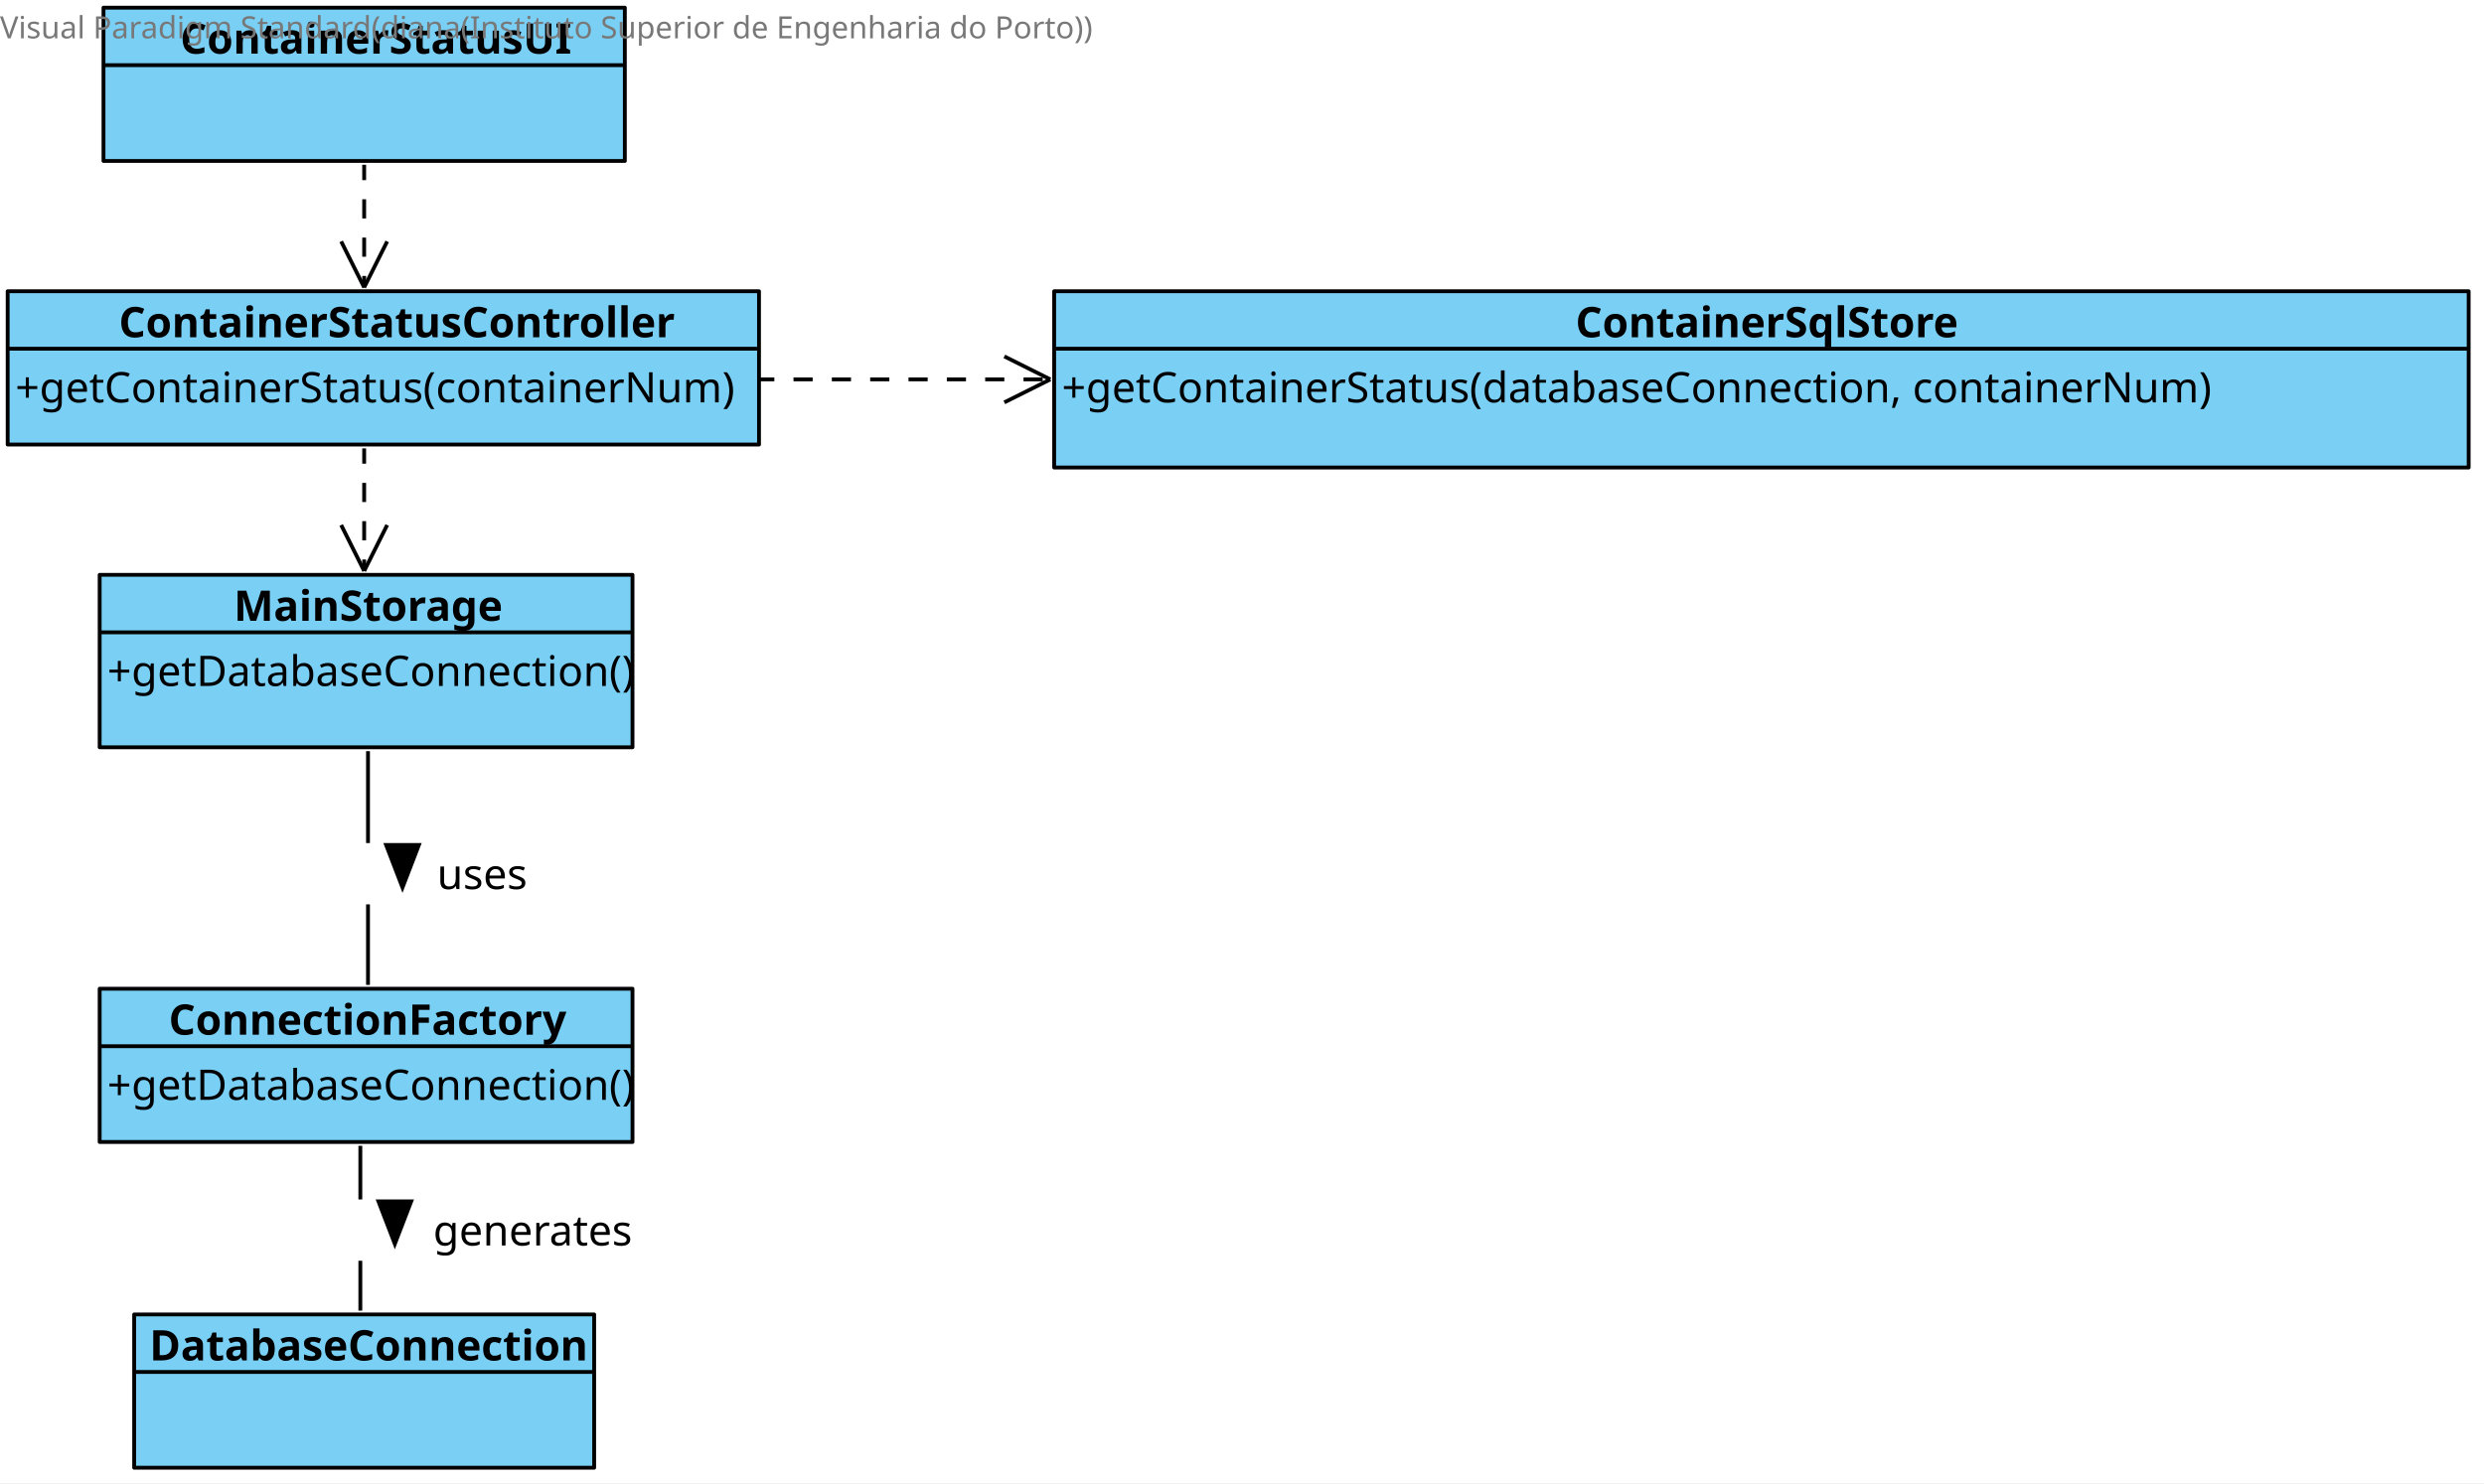
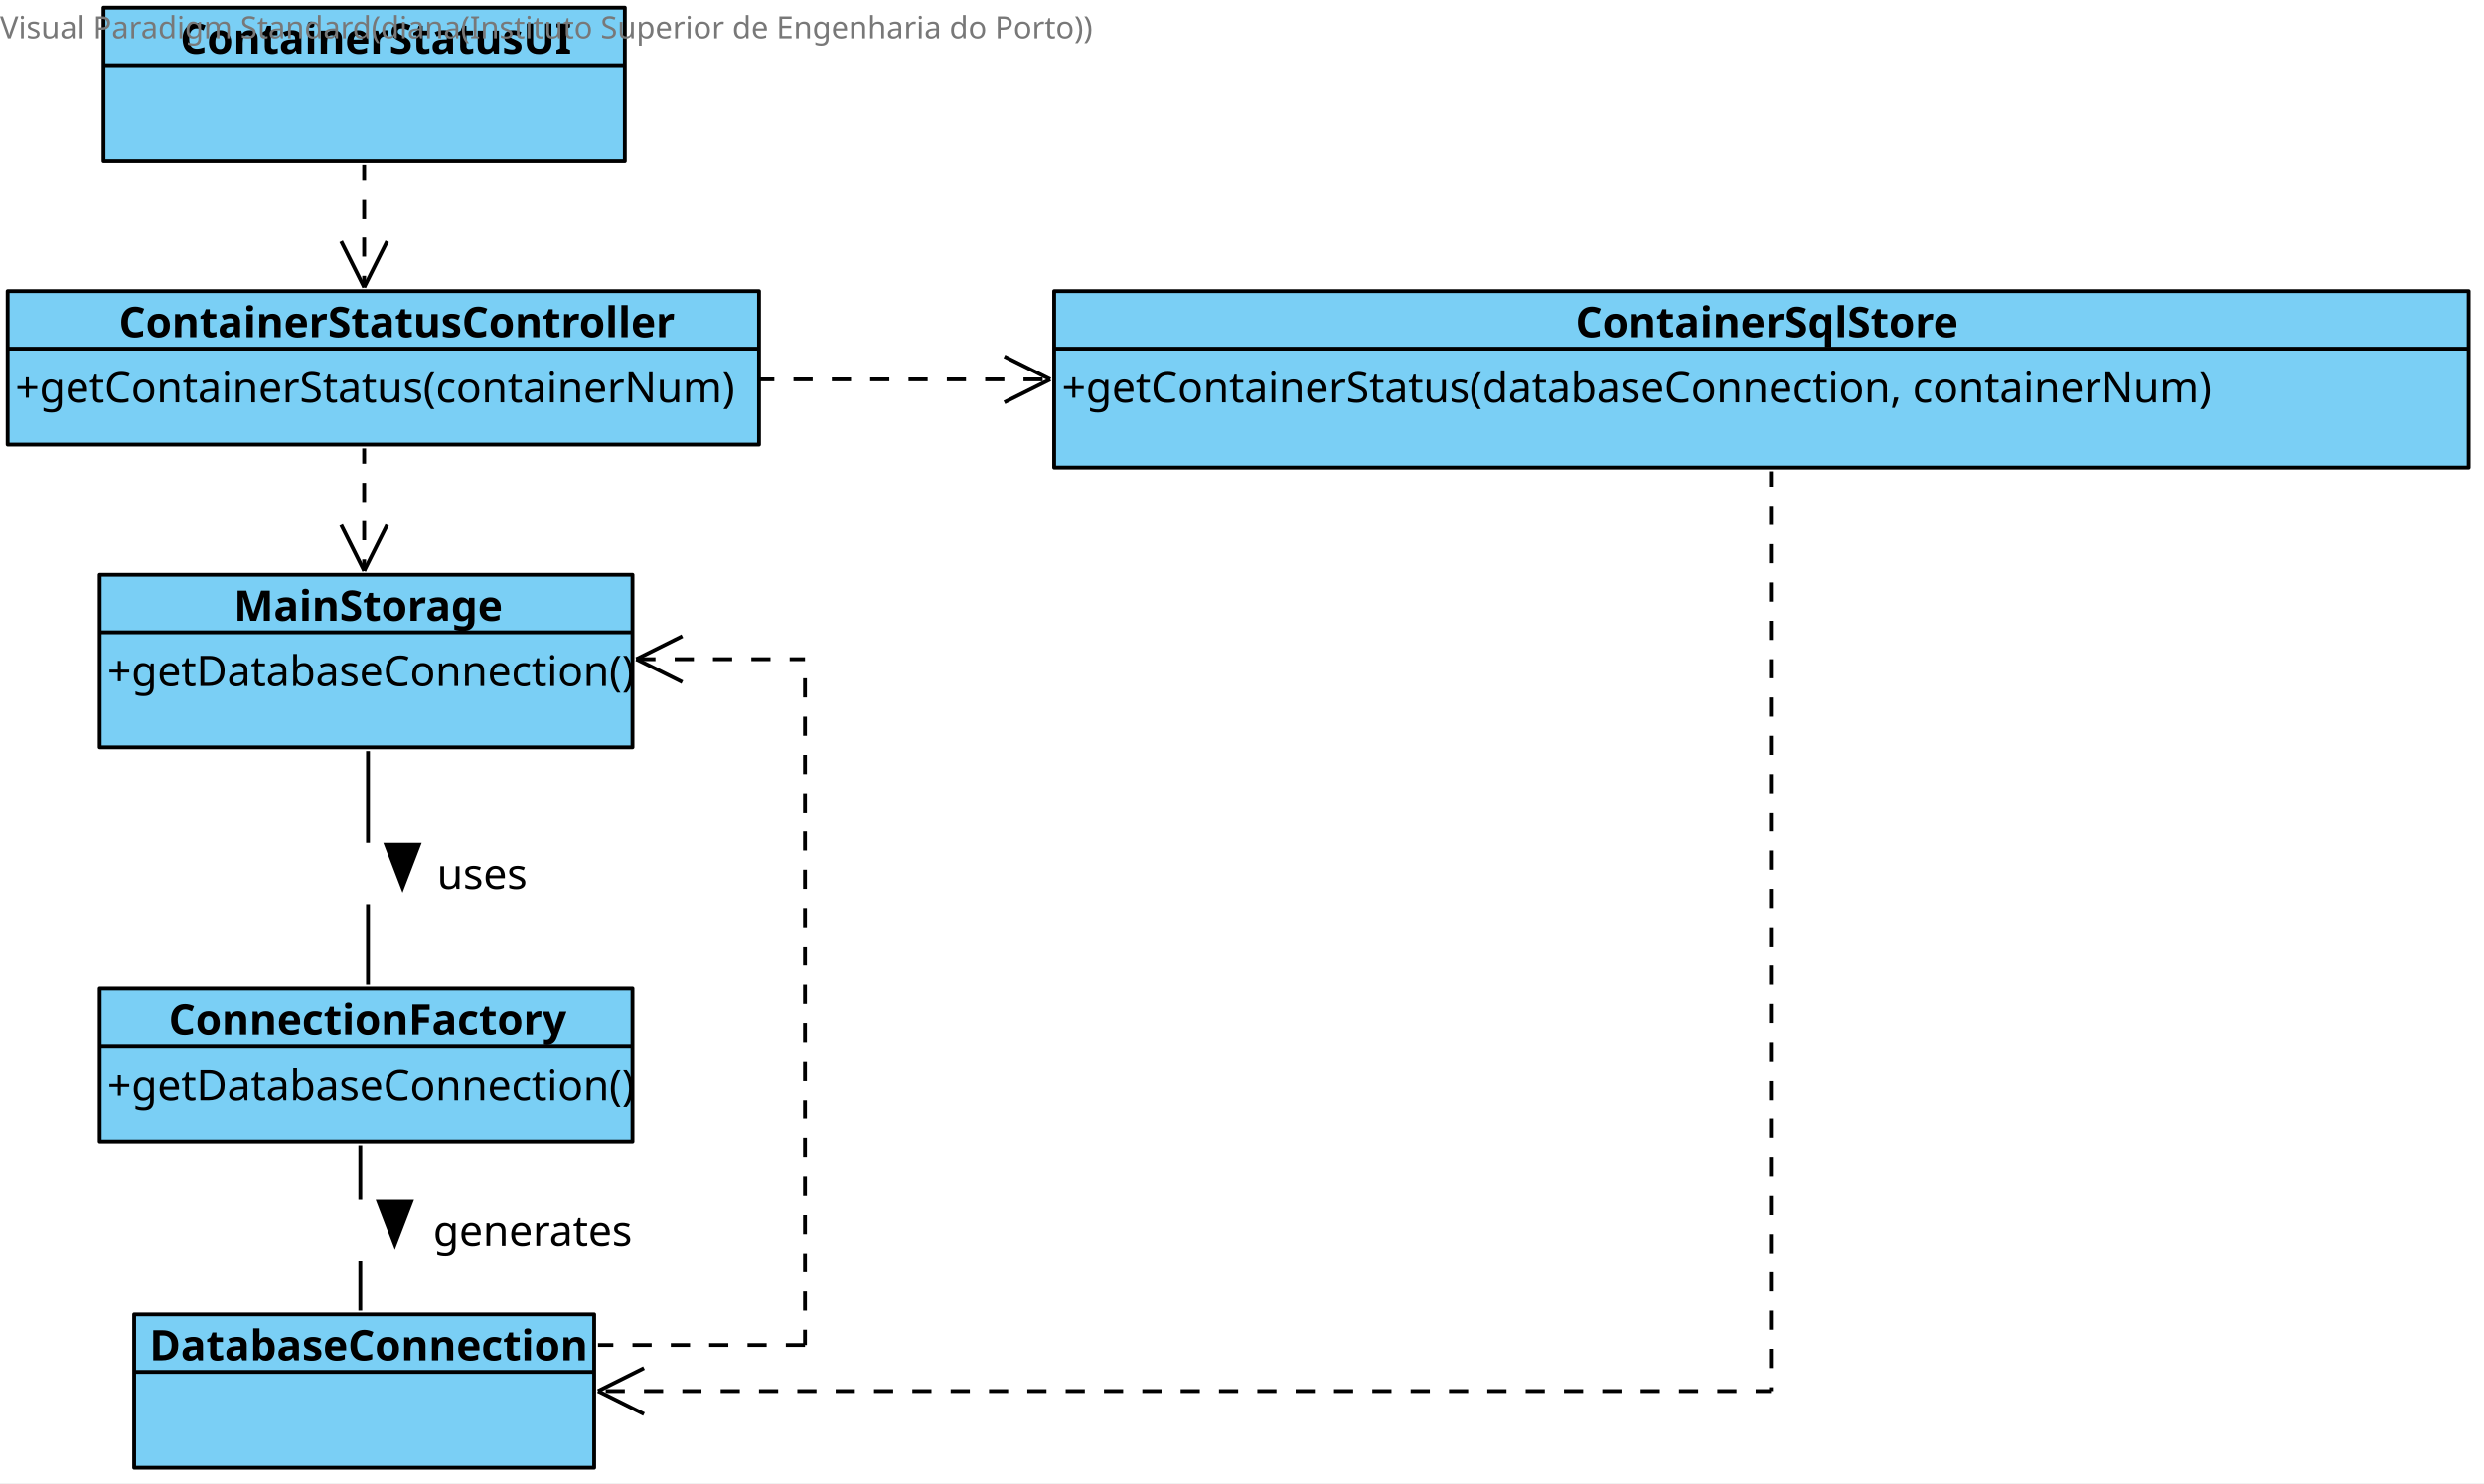
<svg xmlns="http://www.w3.org/2000/svg" fill-opacity="0" color-rendering="auto" color-interpolation="auto" text-rendering="auto" stroke="rgb(0,0,0)" stroke-linecap="square" width="648" stroke-miterlimit="10" shape-rendering="auto" stroke-opacity="0" fill="rgb(0,0,0)" stroke-dasharray="none" font-weight="normal" stroke-width="1" height="387" font-family="'Dialog'" font-style="normal" stroke-linejoin="miter" font-size="12px" stroke-dashoffset="0" image-rendering="auto">
  <defs id="genericDefs" />
  <g>
    <defs id="defs1">
      <clipPath clipPathUnits="userSpaceOnUse" id="clipPath1">
        <path d="M-7 -7 L150 -7 L150 56 L-7 56 L-7 -7 Z" />
      </clipPath>
      <clipPath clipPathUnits="userSpaceOnUse" id="clipPath2">
        <path d="M0 0 L0 30 L139 30 L139 0 Z" />
      </clipPath>
      <clipPath clipPathUnits="userSpaceOnUse" id="clipPath3">
        <path d="M0 0 L0 15 L139 15 L139 0 Z" />
      </clipPath>
      <clipPath clipPathUnits="userSpaceOnUse" id="clipPath4">
        <path d="M-7 -7 L147 -7 L147 51 L-7 51 L-7 -7 Z" />
      </clipPath>
      <clipPath clipPathUnits="userSpaceOnUse" id="clipPath5">
        <path d="M0 0 L0 25 L136 25 L136 0 Z" />
      </clipPath>
      <clipPath clipPathUnits="userSpaceOnUse" id="clipPath6">
        <path d="M0 0 L0 15 L136 15 L136 0 Z" />
      </clipPath>
      <clipPath clipPathUnits="userSpaceOnUse" id="clipPath7">
        <path d="M-7 -7 L207 -7 L207 51 L-7 51 L-7 -7 Z" />
      </clipPath>
      <clipPath clipPathUnits="userSpaceOnUse" id="clipPath8">
        <path d="M0 0 L0 25 L196 25 L196 0 Z" />
      </clipPath>
      <clipPath clipPathUnits="userSpaceOnUse" id="clipPath9">
        <path d="M0 0 L0 15 L196 15 L196 0 Z" />
      </clipPath>
      <clipPath clipPathUnits="userSpaceOnUse" id="clipPath10">
        <path d="M-7 -7 L150 -7 L150 51 L-7 51 L-7 -7 Z" />
      </clipPath>
      <clipPath clipPathUnits="userSpaceOnUse" id="clipPath11">
        <path d="M0 0 L0 25 L139 25 L139 0 Z" />
      </clipPath>
      <clipPath clipPathUnits="userSpaceOnUse" id="clipPath12">
        <path d="M-7 -7 L131 -7 L131 51 L-7 51 L-7 -7 Z" />
      </clipPath>
      <clipPath clipPathUnits="userSpaceOnUse" id="clipPath13">
        <path d="M0 0 L0 25 L120 25 L120 0 Z" />
      </clipPath>
      <clipPath clipPathUnits="userSpaceOnUse" id="clipPath14">
        <path d="M0 0 L0 15 L120 15 L120 0 Z" />
      </clipPath>
      <clipPath clipPathUnits="userSpaceOnUse" id="clipPath15">
        <path d="M-7 -7 L380 -7 L380 57 L-7 57 L-7 -7 Z" />
      </clipPath>
      <clipPath clipPathUnits="userSpaceOnUse" id="clipPath16">
        <path d="M0 0 L0 31 L369 31 L369 0 Z" />
      </clipPath>
      <clipPath clipPathUnits="userSpaceOnUse" id="clipPath17">
        <path d="M0 0 L0 15 L369 15 L369 0 Z" />
      </clipPath>
      <clipPath clipPathUnits="userSpaceOnUse" id="clipPath18">
        <path d="M0 0 L104 0 L104 136 L0 136 L0 0 Z" />
      </clipPath>
      <clipPath clipPathUnits="userSpaceOnUse" id="clipPath19">
        <path d="M0 0 L0 136 L104 136 L104 0 Z" />
      </clipPath>
      <clipPath clipPathUnits="userSpaceOnUse" id="clipPath20">
        <path d="M0 0 L180 0 L180 104 L0 104 L0 0 Z" />
      </clipPath>
      <clipPath clipPathUnits="userSpaceOnUse" id="clipPath21">
        <path d="M0 0 L0 104 L180 104 L180 0 Z" />
      </clipPath>
      <clipPath clipPathUnits="userSpaceOnUse" id="clipPath22">
        <path d="M0 0 L104 0 L104 165 L0 165 L0 0 Z" />
      </clipPath>
      <clipPath clipPathUnits="userSpaceOnUse" id="clipPath23">
        <path d="M103 74 L103 90 L41 90 L41 74 ZM0 0 L0 165 L104 165 L104 0 Z" />
      </clipPath>
      <clipPath clipPathUnits="userSpaceOnUse" id="clipPath24">
        <path d="M0 0 L104 0 L104 147 L0 147 L0 0 Z" />
      </clipPath>
      <clipPath clipPathUnits="userSpaceOnUse" id="clipPath25">
        <path d="M0 0 L0 147 L104 147 L104 80 L41 80 L41 64 L104 64 L104 0 Z" />
      </clipPath>
      <clipPath clipPathUnits="userSpaceOnUse" id="clipPath26">
+         <path d="M0 0 L410 0 L410 344 L0 344 L0 0 Z" />
+       </clipPath>
+       <clipPath clipPathUnits="userSpaceOnUse" id="clipPath27">
+         <path d="M0 0 L0 147 L43 147 L43 163 L0 163 L0 240 L66 240 L66 256 L0 256 L0 344 L410 344 L410 0 Z" />
+       </clipPath>
+       <clipPath clipPathUnits="userSpaceOnUse" id="clipPath28">
+         <path d="M0 0 L158 0 L158 283 L0 283 L0 0 Z" />
+       </clipPath>
+       <clipPath clipPathUnits="userSpaceOnUse" id="clipPath29">
+         <path d="M0 0 L0 98 L43 98 L43 114 L0 114 L0 191 L66 191 L66 207 L0 207 L0 283 L158 283 L158 0 Z" />
+       </clipPath>
+       <clipPath clipPathUnits="userSpaceOnUse" id="clipPath30">
        <path d="M-87 -16 L174 -16 L174 32 L-87 32 L-87 -16 Z" />
      </clipPath>
-       <clipPath clipPathUnits="userSpaceOnUse" id="clipPath27">
+       <clipPath clipPathUnits="userSpaceOnUse" id="clipPath31">
        <path d="M-97 -16 L164 -16 L164 32 L-97 32 L-97 -16 Z" />
      </clipPath>
-       <clipPath clipPathUnits="userSpaceOnUse" id="clipPath28">
+       <clipPath clipPathUnits="userSpaceOnUse" id="clipPath32">
        <path d="M-62 -16 L124 -16 L124 32 L-62 32 L-62 -16 Z" />
      </clipPath>
-       <clipPath clipPathUnits="userSpaceOnUse" id="clipPath29">
+       <clipPath clipPathUnits="userSpaceOnUse" id="clipPath33">
        <path d="M-72 -16 L114 -16 L114 32 L-72 32 L-72 -16 Z" />
      </clipPath>
    </defs>
    <g fill="white" text-rendering="geometricPrecision" fill-opacity="1" stroke-opacity="1" stroke="white">
      <rect x="0" width="648" height="387" y="0" stroke="none" />
    </g>
    <g font-size="11px" transform="translate(26,150)" fill-opacity="1" fill="rgb(122,207,245)" text-rendering="geometricPrecision" image-rendering="optimizeQuality" font-family="sans-serif" stroke="rgb(122,207,245)" font-weight="bold" stroke-opacity="1">
      <rect x="0" width="139" height="45" y="0" clip-path="url(#clipPath1)" stroke="none" />
    </g>
    <g fill-opacity="1" text-rendering="geometricPrecision" stroke="black" stroke-linecap="butt" transform="translate(26,150)" stroke-miterlimit="0" stroke-opacity="1" fill="black" font-weight="bold" font-family="sans-serif" stroke-linejoin="round" font-size="11px" image-rendering="optimizeQuality">
      <rect fill="none" x="0" width="139" height="45" y="0" clip-path="url(#clipPath1)" />
      <line y2="15" fill="none" x1="0" clip-path="url(#clipPath1)" x2="139" y1="15" />
    </g>
    <g font-size="11px" transform="matrix(1,0,0,1,26,165)" fill-opacity="1" fill="black" text-rendering="geometricPrecision" image-rendering="optimizeQuality" font-family="sans-serif" stroke="black" stroke-opacity="1">
      <text x="2" xml:space="preserve" y="14" clip-path="url(#clipPath2)" stroke="none">+getDatabaseConnection()</text>
    </g>
    <g font-size="11px" transform="translate(26,150)" fill-opacity="1" fill="black" text-rendering="geometricPrecision" image-rendering="optimizeQuality" font-family="sans-serif" stroke="black" font-weight="bold" stroke-opacity="1">
      <text x="35" xml:space="preserve" y="12" clip-path="url(#clipPath3)" stroke="none">MainStorage</text>
    </g>
    <g font-size="11px" transform="translate(27,2)" fill-opacity="1" fill="rgb(122,207,245)" text-rendering="geometricPrecision" image-rendering="optimizeQuality" font-family="sans-serif" stroke="rgb(122,207,245)" font-weight="bold" stroke-opacity="1">
      <rect x="0" width="136" height="40" y="0" clip-path="url(#clipPath4)" stroke="none" />
    </g>
    <g fill-opacity="1" text-rendering="geometricPrecision" stroke="black" stroke-linecap="butt" transform="translate(27,2)" stroke-miterlimit="0" stroke-opacity="1" fill="black" font-weight="bold" font-family="sans-serif" stroke-linejoin="round" font-size="11px" image-rendering="optimizeQuality">
      <rect fill="none" x="0" width="136" height="40" y="0" clip-path="url(#clipPath4)" />
      <line y2="15" fill="none" x1="0" clip-path="url(#clipPath4)" x2="136" y1="15" />
    </g>
    <g font-size="11px" transform="translate(27,2)" fill-opacity="1" fill="black" text-rendering="geometricPrecision" image-rendering="optimizeQuality" font-family="sans-serif" stroke="black" font-weight="bold" stroke-opacity="1">
      <text x="20" xml:space="preserve" y="12" clip-path="url(#clipPath6)" stroke="none">ContainerStatusUI</text>
    </g>
    <g font-size="11px" transform="translate(2,76)" fill-opacity="1" fill="rgb(122,207,245)" text-rendering="geometricPrecision" image-rendering="optimizeQuality" font-family="sans-serif" stroke="rgb(122,207,245)" font-weight="bold" stroke-opacity="1">
      <rect x="0" width="196" height="40" y="0" clip-path="url(#clipPath7)" stroke="none" />
    </g>
    <g fill-opacity="1" text-rendering="geometricPrecision" stroke="black" stroke-linecap="butt" transform="translate(2,76)" stroke-miterlimit="0" stroke-opacity="1" fill="black" font-weight="bold" font-family="sans-serif" stroke-linejoin="round" font-size="11px" image-rendering="optimizeQuality">
      <rect fill="none" x="0" width="196" height="40" y="0" clip-path="url(#clipPath7)" />
      <line y2="15" fill="none" x1="0" clip-path="url(#clipPath7)" x2="196" y1="15" />
    </g>
    <g font-size="11px" transform="matrix(1,0,0,1,2,91)" fill-opacity="1" fill="black" text-rendering="geometricPrecision" image-rendering="optimizeQuality" font-family="sans-serif" stroke="black" stroke-opacity="1">
      <text x="2" xml:space="preserve" y="14" clip-path="url(#clipPath8)" stroke="none">+getContainerStatus(containerNum)</text>
    </g>
    <g font-size="11px" transform="translate(2,76)" fill-opacity="1" fill="black" text-rendering="geometricPrecision" image-rendering="optimizeQuality" font-family="sans-serif" stroke="black" font-weight="bold" stroke-opacity="1">
      <text x="29" xml:space="preserve" y="12" clip-path="url(#clipPath9)" stroke="none">ContainerStatusController</text>
    </g>
    <g font-size="11px" transform="translate(26,258)" fill-opacity="1" fill="rgb(122,207,245)" text-rendering="geometricPrecision" image-rendering="optimizeQuality" font-family="sans-serif" stroke="rgb(122,207,245)" font-weight="bold" stroke-opacity="1">
      <rect x="0" width="139" height="40" y="0" clip-path="url(#clipPath10)" stroke="none" />
    </g>
    <g fill-opacity="1" text-rendering="geometricPrecision" stroke="black" stroke-linecap="butt" transform="translate(26,258)" stroke-miterlimit="0" stroke-opacity="1" fill="black" font-weight="bold" font-family="sans-serif" stroke-linejoin="round" font-size="11px" image-rendering="optimizeQuality">
      <rect fill="none" x="0" width="139" height="40" y="0" clip-path="url(#clipPath10)" />
      <line y2="15" fill="none" x1="0" clip-path="url(#clipPath10)" x2="139" y1="15" />
    </g>
    <g font-size="11px" transform="matrix(1,0,0,1,26,273)" fill-opacity="1" fill="black" text-rendering="geometricPrecision" image-rendering="optimizeQuality" font-family="sans-serif" stroke="black" stroke-opacity="1">
      <text x="2" xml:space="preserve" y="14" clip-path="url(#clipPath11)" stroke="none">+getDatabaseConnection()</text>
    </g>
    <g font-size="11px" transform="translate(26,258)" fill-opacity="1" fill="black" text-rendering="geometricPrecision" image-rendering="optimizeQuality" font-family="sans-serif" stroke="black" font-weight="bold" stroke-opacity="1">
      <text x="18" xml:space="preserve" y="12" clip-path="url(#clipPath3)" stroke="none">ConnectionFactory</text>
    </g>
    <g font-size="11px" transform="translate(35,343)" fill-opacity="1" fill="rgb(122,207,245)" text-rendering="geometricPrecision" image-rendering="optimizeQuality" font-family="sans-serif" stroke="rgb(122,207,245)" font-weight="bold" stroke-opacity="1">
      <rect x="0" width="120" height="40" y="0" clip-path="url(#clipPath12)" stroke="none" />
    </g>
    <g fill-opacity="1" text-rendering="geometricPrecision" stroke="black" stroke-linecap="butt" transform="translate(35,343)" stroke-miterlimit="0" stroke-opacity="1" fill="black" font-weight="bold" font-family="sans-serif" stroke-linejoin="round" font-size="11px" image-rendering="optimizeQuality">
      <rect fill="none" x="0" width="120" height="40" y="0" clip-path="url(#clipPath12)" />
      <line y2="15" fill="none" x1="0" clip-path="url(#clipPath12)" x2="120" y1="15" />
    </g>
    <g font-size="11px" transform="translate(35,343)" fill-opacity="1" fill="black" text-rendering="geometricPrecision" image-rendering="optimizeQuality" font-family="sans-serif" stroke="black" font-weight="bold" stroke-opacity="1">
      <text x="4" xml:space="preserve" y="12" clip-path="url(#clipPath14)" stroke="none">DatabaseConnection</text>
    </g>
    <g font-size="11px" transform="translate(275,76)" fill-opacity="1" fill="rgb(122,207,245)" text-rendering="geometricPrecision" image-rendering="optimizeQuality" font-family="sans-serif" stroke="rgb(122,207,245)" font-weight="bold" stroke-opacity="1">
      <rect x="0" width="369" height="46" y="0" clip-path="url(#clipPath15)" stroke="none" />
    </g>
    <g fill-opacity="1" text-rendering="geometricPrecision" stroke="black" stroke-linecap="butt" transform="translate(275,76)" stroke-miterlimit="0" stroke-opacity="1" fill="black" font-weight="bold" font-family="sans-serif" stroke-linejoin="round" font-size="11px" image-rendering="optimizeQuality">
      <rect fill="none" x="0" width="369" height="46" y="0" clip-path="url(#clipPath15)" />
      <line y2="15" fill="none" x1="0" clip-path="url(#clipPath15)" x2="369" y1="15" />
    </g>
    <g font-size="11px" transform="matrix(1,0,0,1,275,91)" fill-opacity="1" fill="black" text-rendering="geometricPrecision" image-rendering="optimizeQuality" font-family="sans-serif" stroke="black" stroke-opacity="1">
      <text x="2" xml:space="preserve" y="14" clip-path="url(#clipPath16)" stroke="none">+getContainerStatus(databaseConnection, containerNum)</text>
    </g>
    <g font-size="11px" transform="translate(275,76)" fill-opacity="1" fill="black" text-rendering="geometricPrecision" image-rendering="optimizeQuality" font-family="sans-serif" stroke="black" font-weight="bold" stroke-opacity="1">
      <text x="136" xml:space="preserve" y="12" clip-path="url(#clipPath17)" stroke="none">ContainerSqlStore</text>
    </g>
    <g fill-opacity="1" text-rendering="geometricPrecision" stroke="black" stroke-linecap="butt" transform="translate(45,-7)" stroke-opacity="1" fill="black" stroke-dasharray="5" font-family="sans-serif" stroke-linejoin="round" font-size="11px" stroke-dashoffset="1" image-rendering="optimizeQuality">
      <line y2="82" fill="none" x1="50" clip-path="url(#clipPath19)" x2="50" y1="50" />
      <line clip-path="url(#clipPath19)" stroke-dashoffset="0" fill="none" x1="50" x2="56" y1="82" y2="70" stroke-dasharray="none" />
      <line clip-path="url(#clipPath19)" stroke-dashoffset="0" fill="none" x1="50" x2="44" y1="82" y2="70" stroke-dasharray="none" />
    </g>
    <g fill-opacity="1" text-rendering="geometricPrecision" stroke="black" stroke-linecap="butt" transform="translate(45,67)" stroke-opacity="1" fill="black" stroke-dasharray="5" font-family="sans-serif" stroke-linejoin="round" font-size="11px" stroke-dashoffset="1" image-rendering="optimizeQuality">
      <line y2="82" fill="none" x1="50" clip-path="url(#clipPath19)" x2="50" y1="50" />
      <line clip-path="url(#clipPath19)" stroke-dashoffset="0" fill="none" x1="50" x2="56" y1="82" y2="70" stroke-dasharray="none" />
      <line clip-path="url(#clipPath19)" stroke-dashoffset="0" fill="none" x1="50" x2="44" y1="82" y2="70" stroke-dasharray="none" />
    </g>
    <g fill-opacity="1" text-rendering="geometricPrecision" stroke="black" stroke-linecap="butt" transform="translate(148,49)" stroke-opacity="1" fill="black" stroke-dasharray="5" font-family="sans-serif" stroke-linejoin="round" font-size="11px" stroke-dashoffset="1" image-rendering="optimizeQuality">
      <line y2="50" fill="none" x1="50" clip-path="url(#clipPath21)" x2="126" y1="50" />
      <line clip-path="url(#clipPath21)" stroke-dashoffset="0" fill="none" x1="126" x2="114" y1="50" y2="44" stroke-dasharray="none" />
      <line clip-path="url(#clipPath21)" stroke-dashoffset="0" fill="none" x1="126" x2="114" y1="50" y2="56" stroke-dasharray="none" />
    </g>
    <g stroke-linecap="butt" font-size="11px" transform="translate(46,146)" fill-opacity="1" fill="black" text-rendering="geometricPrecision" image-rendering="optimizeQuality" font-family="sans-serif" stroke-linejoin="round" stroke="black" stroke-opacity="1">
      <line y2="111" fill="none" x1="50" clip-path="url(#clipPath23)" x2="50" y1="50" />
    </g>
    <g stroke-linecap="butt" font-size="11px" transform="translate(44,249)" fill-opacity="1" fill="black" text-rendering="geometricPrecision" image-rendering="optimizeQuality" font-family="sans-serif" stroke-linejoin="round" stroke="black" stroke-opacity="1">
      <line y2="93" fill="none" x1="50" clip-path="url(#clipPath25)" x2="50" y1="50" />
    </g>
+     <g fill-opacity="1" text-rendering="geometricPrecision" stroke="black" stroke-linecap="butt" transform="translate(106,73)" stroke-opacity="1" fill="black" stroke-dasharray="5" font-family="sans-serif" stroke-linejoin="round" font-size="11px" stroke-dashoffset="1" image-rendering="optimizeQuality">
+       <line y2="290" fill="none" x1="356" clip-path="url(#clipPath27)" x2="356" y1="50" />
+       <line y2="290" fill="none" x1="356" clip-path="url(#clipPath27)" x2="50" y1="290" />
+       <line clip-path="url(#clipPath27)" stroke-dashoffset="0" fill="none" x1="50" x2="62" y1="290" y2="296" stroke-dasharray="none" />
+       <line clip-path="url(#clipPath27)" stroke-dashoffset="0" fill="none" x1="50" x2="62" y1="290" y2="284" stroke-dasharray="none" />
+     </g>
+     <g fill-opacity="1" text-rendering="geometricPrecision" stroke="black" stroke-linecap="butt" transform="translate(106,122)" stroke-opacity="1" fill="black" stroke-dasharray="5" font-family="sans-serif" stroke-linejoin="round" font-size="11px" stroke-dashoffset="1" image-rendering="optimizeQuality">
+       <line y2="229" fill="none" x1="50" clip-path="url(#clipPath29)" x2="104" y1="229" />
+       <line y2="50" fill="none" x1="104" clip-path="url(#clipPath29)" x2="104" y1="229" />
+       <line y2="50" fill="none" x1="104" clip-path="url(#clipPath29)" x2="60" y1="50" />
+       <line clip-path="url(#clipPath29)" stroke-dashoffset="0" fill="none" x1="60" x2="72" y1="50" y2="56" stroke-dasharray="none" />
+       <line clip-path="url(#clipPath29)" stroke-dashoffset="0" fill="none" x1="60" x2="72" y1="50" y2="44" stroke-dasharray="none" />
+     </g>
    <g font-size="11px" transform="translate(95,313)" fill-opacity="1" fill="black" text-rendering="geometricPrecision" image-rendering="optimizeQuality" font-family="sans-serif" stroke="black" stroke-opacity="1">
-       <path d="M8 13 L3 0 L13 0 Z" stroke="none" clip-path="url(#clipPath27)" />
-       <text x="28" xml:space="preserve" y="12" clip-path="url(#clipPath26)" transform="translate(-10,0)" stroke="none">generates</text>
+       <path d="M8 13 L3 0 L13 0 Z" stroke="none" clip-path="url(#clipPath31)" />
+       <text x="28" xml:space="preserve" y="12" clip-path="url(#clipPath30)" transform="translate(-10,0)" stroke="none">generates</text>
    </g>
    <g font-size="11px" transform="translate(97,220)" fill-opacity="1" fill="black" text-rendering="geometricPrecision" image-rendering="optimizeQuality" font-family="sans-serif" stroke="black" stroke-opacity="1">
-       <path d="M8 13 L3 0 L13 0 Z" stroke="none" clip-path="url(#clipPath29)" />
-       <text x="27" xml:space="preserve" y="12" clip-path="url(#clipPath28)" transform="translate(-10,0)" stroke="none">uses</text>
+       <path d="M8 13 L3 0 L13 0 Z" stroke="none" clip-path="url(#clipPath33)" />
+       <text x="27" xml:space="preserve" y="12" clip-path="url(#clipPath32)" transform="translate(-10,0)" stroke="none">uses</text>
    </g>
    <g font-size="8px" fill-opacity="1" fill="rgb(120,120,120)" text-rendering="geometricPrecision" image-rendering="optimizeQuality" stroke="rgb(120,120,120)" stroke-opacity="1">
      <text x="0" xml:space="preserve" y="10" stroke="none">Visual Paradigm Standard(diana(Instituto Superior de Engenharia do Porto))</text>
    </g>
  </g>
</svg>
